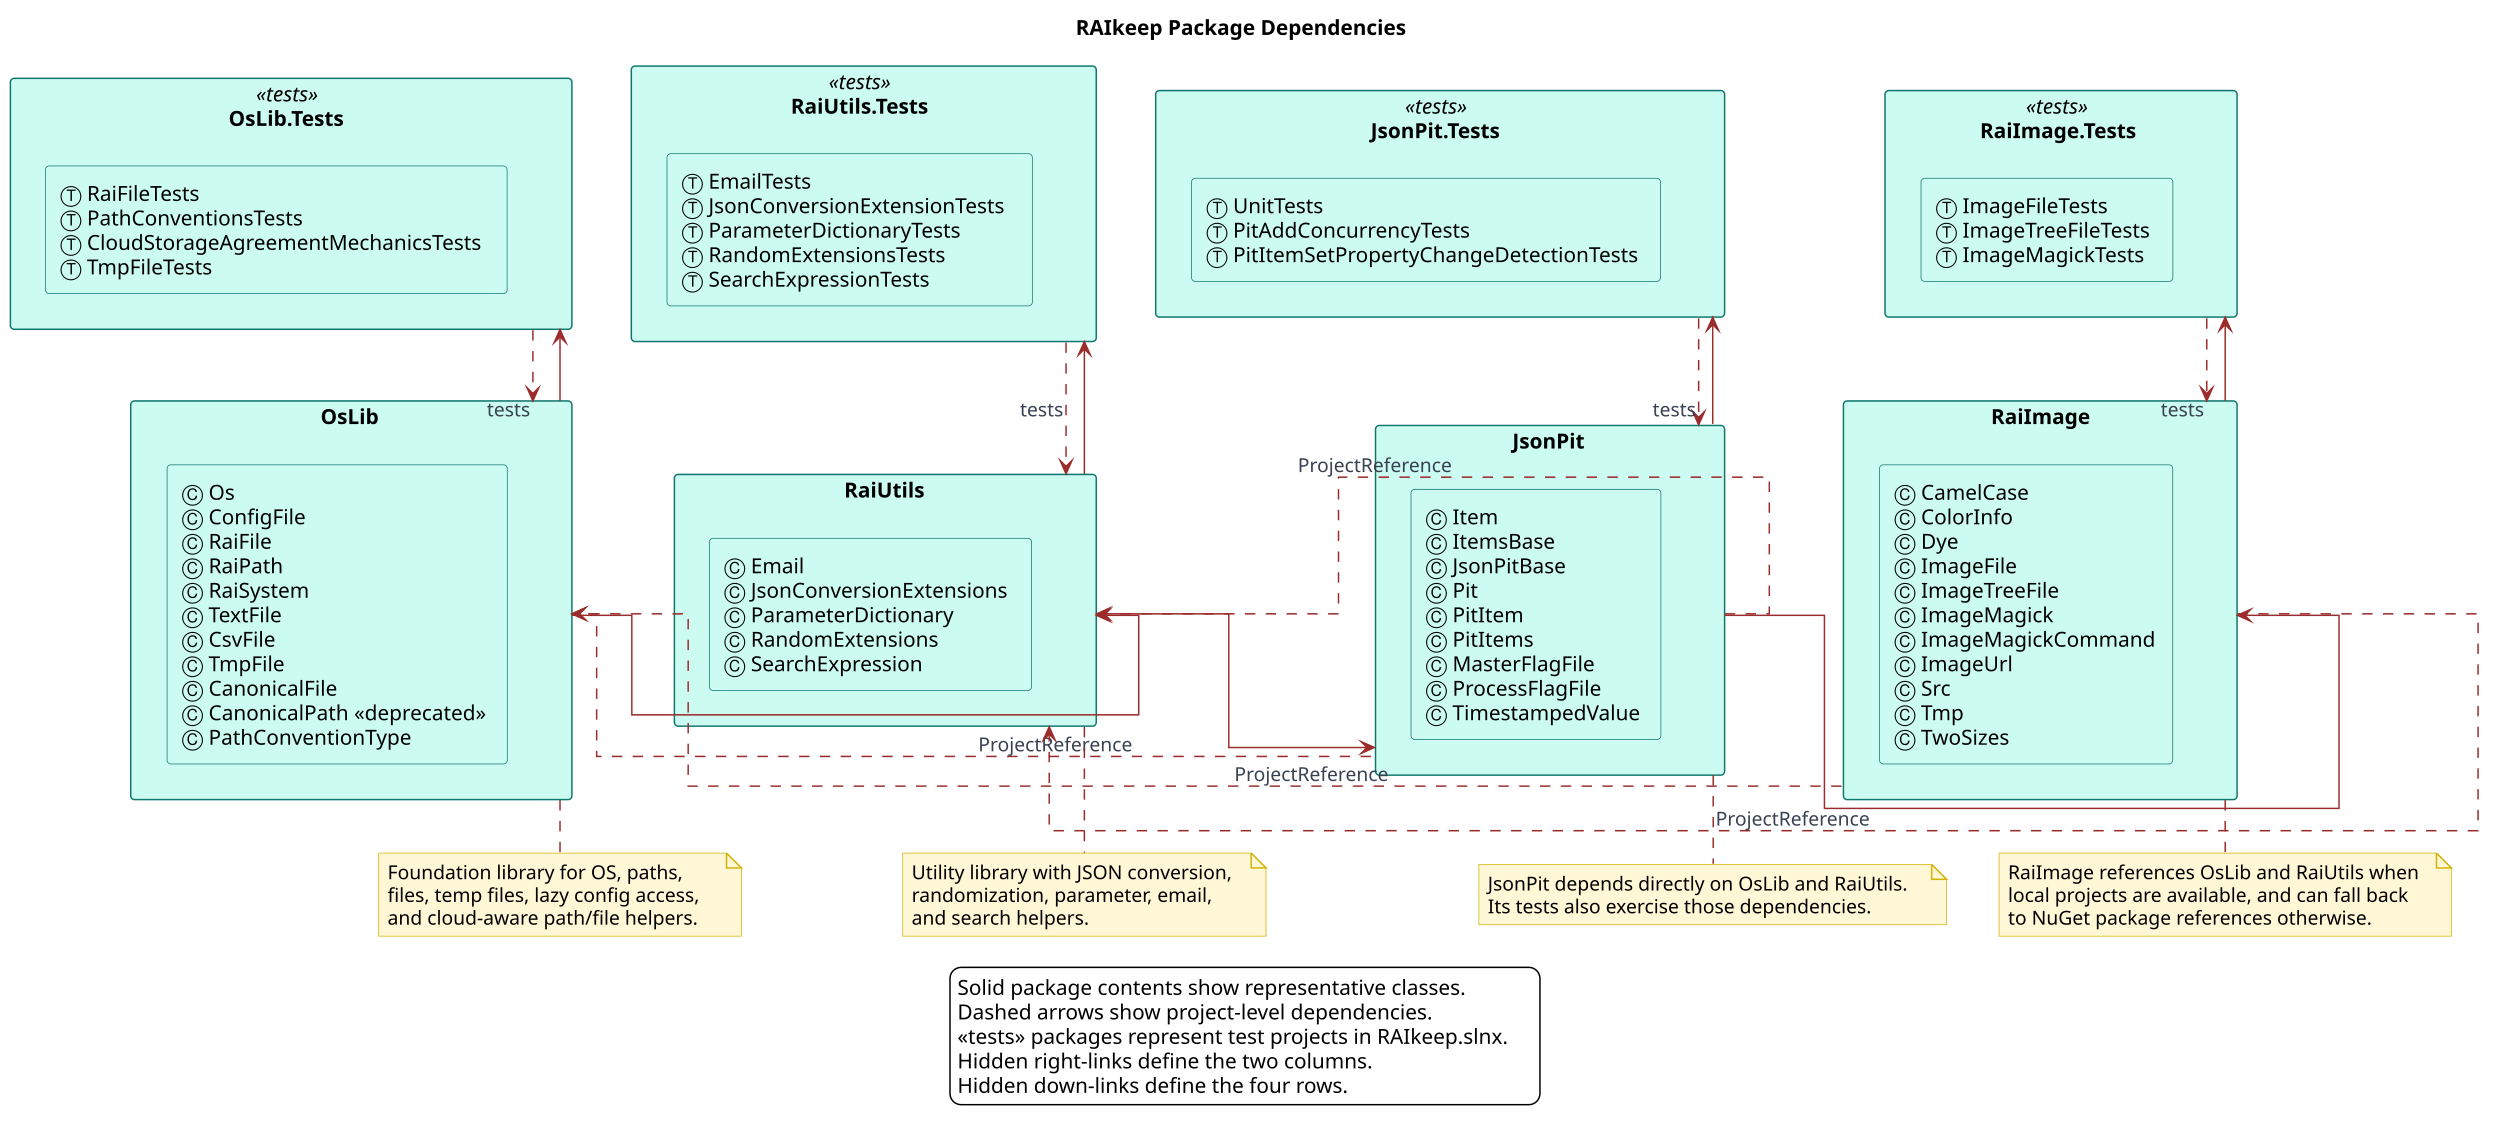
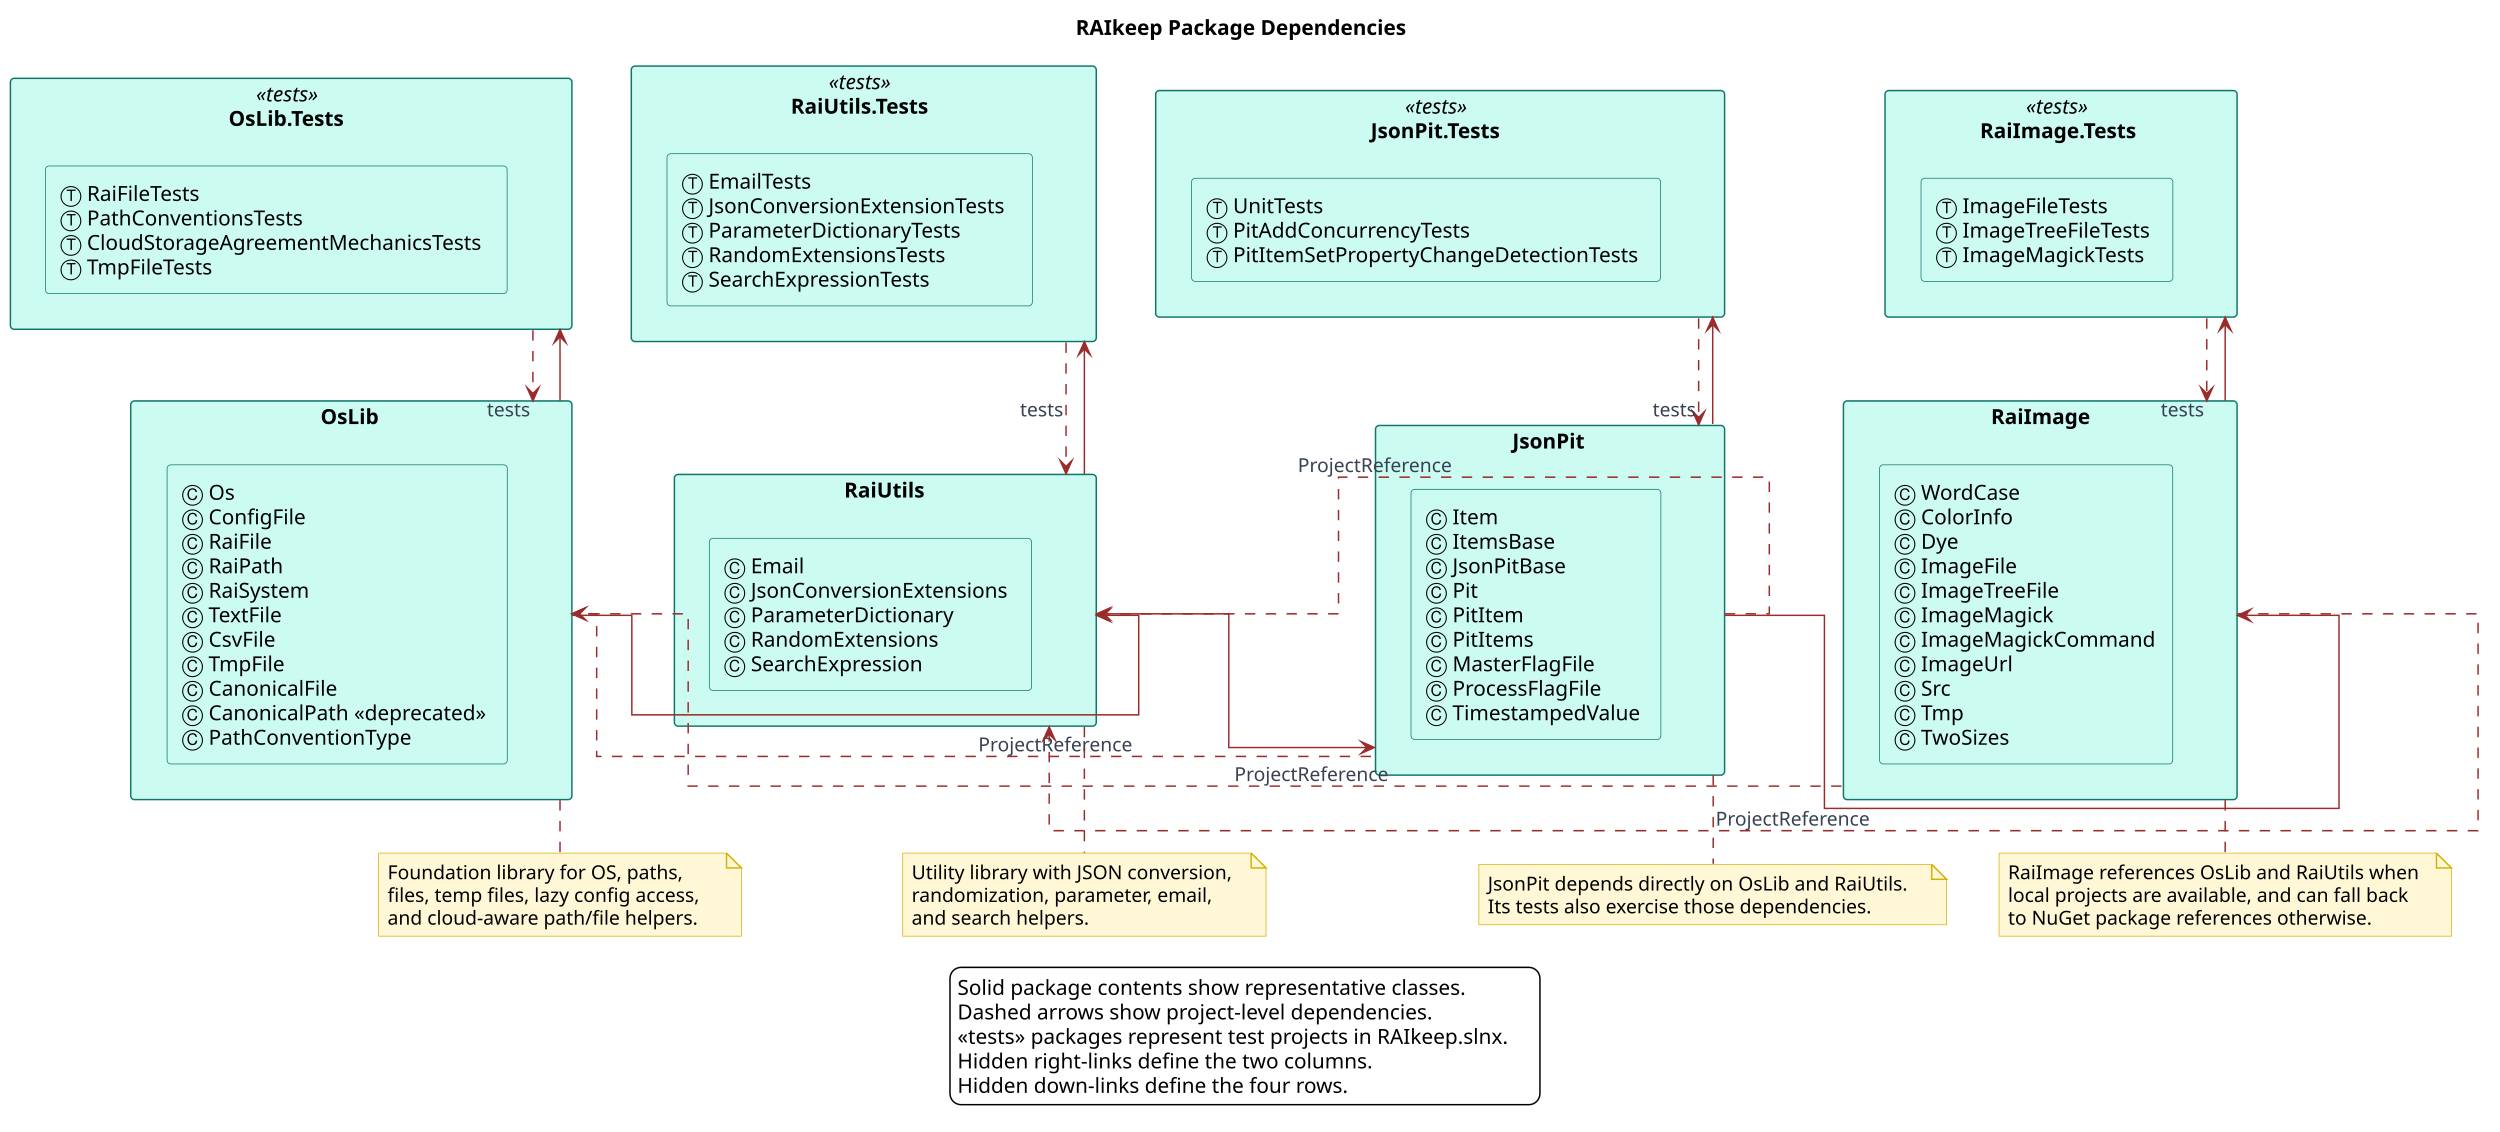
<svg xmlns="http://www.w3.org/2000/svg" contentStyleType="text/css" data-diagram-type="DESCRIPTION" height="762px" preserveAspectRatio="none" style="width:1683px;height:762px;background:#FFFFFF;" version="1.1" viewBox="0 0 1683 762" width="1683px" zoomAndPan="magnify">
  <defs />
  <g>
    <g class="title" data-source-line="2">
      <text fill="#000000" font-family="sans-serif" font-size="14" font-weight="700" lengthAdjust="spacing" textLength="227.951" x="724.139" y="23.535">RAIkeep Package Dependencies</text>
    </g>
    <g class="cluster" data-qualified-name="P_OsLib" data-source-line="40" id="ent0001">
      <rect fill="#CCFBF1" height="268.37" rx="2.5" ry="2.5" style="stroke:#0F766E;stroke-width:1;" width="297" x="88" y="269.928" />
      <text fill="#000000" font-family="sans-serif" font-size="14" font-weight="700" lengthAdjust="spacing" textLength="41.412" x="215.794" y="285.463">OsLib</text>
    </g>
    <g class="cluster" data-qualified-name="T_OsLib" data-source-line="44" id="ent0003">
      <rect fill="#CCFBF1" height="168.95" rx="2.5" ry="2.5" style="stroke:#0F766E;stroke-width:1;" width="378" x="7" y="52.728" />
      <text fill="#000000" font-family="sans-serif" font-size="14" font-style="italic" lengthAdjust="spacing" textLength="47.216" x="172.392" y="68.263">«tests»</text>
      <text fill="#000000" font-family="sans-serif" font-size="14" font-weight="700" lengthAdjust="spacing" textLength="84.239" x="153.88" y="84.752">OsLib.Tests</text>
    </g>
    <g class="cluster" data-qualified-name="P_RaiUtils" data-source-line="48" id="ent0005">
      <rect fill="#CCFBF1" height="169.44" rx="2.5" ry="2.5" style="stroke:#0F766E;stroke-width:1;" width="284" x="454" y="319.388" />
      <text fill="#000000" font-family="sans-serif" font-size="14" font-weight="700" lengthAdjust="spacing" textLength="55.446" x="568.277" y="334.923">RaiUtils</text>
    </g>
    <g class="cluster" data-qualified-name="T_RaiUtils" data-source-line="52" id="ent0007">
      <rect fill="#CCFBF1" height="185.44" rx="2.5" ry="2.5" style="stroke:#0F766E;stroke-width:1;" width="313" x="425" y="44.488" />
      <text fill="#000000" font-family="sans-serif" font-size="14" font-style="italic" lengthAdjust="spacing" textLength="47.216" x="557.892" y="60.023">«tests»</text>
      <text fill="#000000" font-family="sans-serif" font-size="14" font-weight="700" lengthAdjust="spacing" textLength="98.273" x="532.363" y="76.512">RaiUtils.Tests</text>
    </g>
    <g class="cluster" data-qualified-name="P_JsonPit" data-source-line="56" id="ent0009">
      <rect fill="#CCFBF1" height="235.39" rx="2.5" ry="2.5" style="stroke:#0F766E;stroke-width:1;" width="235" x="926" y="286.418" />
      <text fill="#000000" font-family="sans-serif" font-size="14" font-weight="700" lengthAdjust="spacing" textLength="50.723" x="1018.139" y="301.953">JsonPit</text>
    </g>
    <g class="cluster" data-qualified-name="T_JsonPit" data-source-line="60" id="ent0011">
      <rect fill="#CCFBF1" height="152.47" rx="2.5" ry="2.5" style="stroke:#0F766E;stroke-width:1;" width="383" x="778" y="60.968" />
      <text fill="#000000" font-family="sans-serif" font-size="14" font-style="italic" lengthAdjust="spacing" textLength="47.216" x="945.892" y="76.503">«tests»</text>
      <text fill="#000000" font-family="sans-serif" font-size="14" font-weight="700" lengthAdjust="spacing" textLength="93.55" x="922.725" y="92.992">JsonPit.Tests</text>
    </g>
    <g class="cluster" data-qualified-name="P_RaiImage" data-source-line="64" id="ent0013">
      <rect fill="#CCFBF1" height="268.37" rx="2.5" ry="2.5" style="stroke:#0F766E;stroke-width:1;" width="265" x="1241" y="269.928" />
      <text fill="#000000" font-family="sans-serif" font-size="14" font-weight="700" lengthAdjust="spacing" textLength="66.329" x="1340.335" y="285.463">RaiImage</text>
    </g>
    <g class="cluster" data-qualified-name="T_RaiImage" data-source-line="68" id="ent0015">
      <rect fill="#CCFBF1" height="152.47" rx="2.5" ry="2.5" style="stroke:#0F766E;stroke-width:1;" width="237" x="1269" y="60.968" />
      <text fill="#000000" font-family="sans-serif" font-size="14" font-style="italic" lengthAdjust="spacing" textLength="47.216" x="1363.892" y="76.503">«tests»</text>
      <text fill="#000000" font-family="sans-serif" font-size="14" font-weight="700" lengthAdjust="spacing" textLength="109.156" x="1332.922" y="92.992">RaiImage.Tests</text>
    </g>
    <g class="entity" data-qualified-name="P_OsLib.M_OsLib" data-source-line="41" id="ent0002">
      <rect fill="#CCFBF1" height="201.371" rx="2.5" ry="2.5" style="stroke:#0F766E;stroke-width:0.5;" width="229.016" x="112.49" y="312.928" />
      <text fill="#000000" font-family="sans-serif" font-size="14" lengthAdjust="spacing" textLength="36.442" x="122.49" y="336.463">Ⓒ Os</text>
      <text fill="#000000" font-family="sans-serif" font-size="14" lengthAdjust="spacing" textLength="86.728" x="122.49" y="352.952">Ⓒ ConfigFile</text>
      <text fill="#000000" font-family="sans-serif" font-size="14" lengthAdjust="spacing" textLength="62.46" x="122.49" y="369.44">Ⓒ RaiFile</text>
      <text fill="#000000" font-family="sans-serif" font-size="14" lengthAdjust="spacing" textLength="68.455" x="122.49" y="385.928">Ⓒ RaiPath</text>
      <text fill="#000000" font-family="sans-serif" font-size="14" lengthAdjust="spacing" textLength="87.158" x="122.49" y="402.417">Ⓒ RaiSystem</text>
      <text fill="#000000" font-family="sans-serif" font-size="14" lengthAdjust="spacing" textLength="72.304" x="122.49" y="418.905">Ⓒ TextFile</text>
      <text fill="#000000" font-family="sans-serif" font-size="14" lengthAdjust="spacing" textLength="65.898" x="122.49" y="435.393">Ⓒ CsvFile</text>
      <text fill="#000000" font-family="sans-serif" font-size="14" lengthAdjust="spacing" textLength="72.564" x="122.49" y="451.881">Ⓒ TmpFile</text>
      <text fill="#000000" font-family="sans-serif" font-size="14" lengthAdjust="spacing" textLength="108.22" x="122.49" y="468.37">Ⓒ CanonicalFile</text>
      <text fill="#000000" font-family="sans-serif" font-size="14" lengthAdjust="spacing" textLength="209.016" x="122.49" y="484.858">Ⓒ CanonicalPath «deprecated»</text>
      <text fill="#000000" font-family="sans-serif" font-size="14" lengthAdjust="spacing" textLength="157.883" x="122.49" y="501.346">Ⓒ PathConventionType</text>
    </g>
    <g class="entity" data-qualified-name="T_OsLib.M_T_OsLib" data-source-line="45" id="ent0004">
      <rect fill="#CCFBF1" height="85.953" rx="2.5" ry="2.5" style="stroke:#0F766E;stroke-width:0.5;" width="310.794" x="30.6" y="111.728" />
      <text fill="#000000" font-family="sans-serif" font-size="14" lengthAdjust="spacing" textLength="98.622" x="40.6" y="135.263">Ⓣ RaiFileTests</text>
      <text fill="#000000" font-family="sans-serif" font-size="14" lengthAdjust="spacing" textLength="168.403" x="40.6" y="151.752">Ⓣ PathConventionsTests</text>
      <text fill="#000000" font-family="sans-serif" font-size="14" lengthAdjust="spacing" textLength="290.794" x="40.6" y="168.24">Ⓣ CloudStorageAgreementMechanicsTests</text>
      <text fill="#000000" font-family="sans-serif" font-size="14" lengthAdjust="spacing" textLength="108.726" x="40.6" y="184.728">Ⓣ TmpFileTests</text>
    </g>
    <g class="entity" data-qualified-name="P_RaiUtils.M_RaiUtils" data-source-line="49" id="ent0006">
      <rect fill="#CCFBF1" height="102.441" rx="2.5" ry="2.5" style="stroke:#0F766E;stroke-width:0.5;" width="216.936" x="477.53" y="362.388" />
      <text fill="#000000" font-family="sans-serif" font-size="14" lengthAdjust="spacing" textLength="54.913" x="487.53" y="385.923">Ⓒ Email</text>
      <text fill="#000000" font-family="sans-serif" font-size="14" lengthAdjust="spacing" textLength="196.936" x="487.53" y="402.412">Ⓒ JsonConversionExtensions</text>
      <text fill="#000000" font-family="sans-serif" font-size="14" lengthAdjust="spacing" textLength="156.044" x="487.53" y="418.9">Ⓒ ParameterDictionary</text>
      <text fill="#000000" font-family="sans-serif" font-size="14" lengthAdjust="spacing" textLength="147.69" x="487.53" y="435.388">Ⓒ RandomExtensions</text>
      <text fill="#000000" font-family="sans-serif" font-size="14" lengthAdjust="spacing" textLength="137.211" x="487.53" y="451.877">Ⓒ SearchExpression</text>
    </g>
    <g class="entity" data-qualified-name="T_RaiUtils.M_T_RaiUtils" data-source-line="53" id="ent0008">
      <rect fill="#CCFBF1" height="102.441" rx="2.5" ry="2.5" style="stroke:#0F766E;stroke-width:0.5;" width="245.962" x="449.02" y="103.488" />
      <text fill="#000000" font-family="sans-serif" font-size="14" lengthAdjust="spacing" textLength="91.075" x="459.02" y="127.023">Ⓣ EmailTests</text>
      <text fill="#000000" font-family="sans-serif" font-size="14" lengthAdjust="spacing" textLength="225.962" x="459.02" y="143.512">Ⓣ JsonConversionExtensionTests</text>
      <text fill="#000000" font-family="sans-serif" font-size="14" lengthAdjust="spacing" textLength="192.206" x="459.02" y="160">Ⓣ ParameterDictionaryTests</text>
      <text fill="#000000" font-family="sans-serif" font-size="14" lengthAdjust="spacing" textLength="183.852" x="459.02" y="176.488">Ⓣ RandomExtensionsTests</text>
      <text fill="#000000" font-family="sans-serif" font-size="14" lengthAdjust="spacing" textLength="173.373" x="459.02" y="192.977">Ⓣ SearchExpressionTests</text>
    </g>
    <g class="entity" data-qualified-name="P_JsonPit.M_JsonPit" data-source-line="57" id="ent0010">
      <rect fill="#CCFBF1" height="168.394" rx="2.5" ry="2.5" style="stroke:#0F766E;stroke-width:0.5;" width="168.217" x="949.89" y="329.418" />
      <text fill="#000000" font-family="sans-serif" font-size="14" lengthAdjust="spacing" textLength="48.569" x="959.89" y="352.953">Ⓒ Item</text>
      <text fill="#000000" font-family="sans-serif" font-size="14" lengthAdjust="spacing" textLength="86.427" x="959.89" y="369.442">Ⓒ ItemsBase</text>
      <text fill="#000000" font-family="sans-serif" font-size="14" lengthAdjust="spacing" textLength="94.951" x="959.89" y="385.93">Ⓒ JsonPitBase</text>
      <text fill="#000000" font-family="sans-serif" font-size="14" lengthAdjust="spacing" textLength="35.451" x="959.89" y="402.418">Ⓒ Pit</text>
      <text fill="#000000" font-family="sans-serif" font-size="14" lengthAdjust="spacing" textLength="65.591" x="959.89" y="418.907">Ⓒ PitItem</text>
      <text fill="#000000" font-family="sans-serif" font-size="14" lengthAdjust="spacing" textLength="72.728" x="959.89" y="435.395">Ⓒ PitItems</text>
      <text fill="#000000" font-family="sans-serif" font-size="14" lengthAdjust="spacing" textLength="115.534" x="959.89" y="451.883">Ⓒ MasterFlagFile</text>
      <text fill="#000000" font-family="sans-serif" font-size="14" lengthAdjust="spacing" textLength="121.153" x="959.89" y="468.371">Ⓒ ProcessFlagFile</text>
      <text fill="#000000" font-family="sans-serif" font-size="14" lengthAdjust="spacing" textLength="148.217" x="959.89" y="484.86">Ⓒ TimestampedValue</text>
    </g>
    <g class="entity" data-qualified-name="T_JsonPit.M_T_JsonPit" data-source-line="61" id="ent0012">
      <rect fill="#CCFBF1" height="69.465" rx="2.5" ry="2.5" style="stroke:#0F766E;stroke-width:0.5;" width="315.675" x="802.16" y="119.968" />
      <text fill="#000000" font-family="sans-serif" font-size="14" lengthAdjust="spacing" textLength="82.264" x="812.16" y="143.503">Ⓣ UnitTests</text>
      <text fill="#000000" font-family="sans-serif" font-size="14" lengthAdjust="spacing" textLength="184.16" x="812.16" y="159.992">Ⓣ PitAddConcurrencyTests</text>
      <text fill="#000000" font-family="sans-serif" font-size="14" lengthAdjust="spacing" textLength="295.675" x="812.16" y="176.48">Ⓣ PitItemSetPropertyChangeDetectionTests</text>
    </g>
    <g class="entity" data-qualified-name="P_RaiImage.M_RaiImage" data-source-line="65" id="ent0014">
      <rect fill="#CCFBF1" height="201.371" rx="2.5" ry="2.5" style="stroke:#0F766E;stroke-width:0.5;" width="197.372" x="1265.31" y="312.928" />
-       <text fill="#000000" font-family="sans-serif" font-size="14" lengthAdjust="spacing" textLength="93.119" x="1275.31" y="336.463">Ⓒ CamelCase</text>
+       <text fill="#000000" font-family="sans-serif" font-size="14" lengthAdjust="spacing" textLength="85.9" x="1275.31" y="336.463">Ⓒ WordCase</text>
      <text fill="#000000" font-family="sans-serif" font-size="14" lengthAdjust="spacing" textLength="81.56" x="1275.31" y="352.952">Ⓒ ColorInfo</text>
      <text fill="#000000" font-family="sans-serif" font-size="14" lengthAdjust="spacing" textLength="44.03" x="1275.31" y="369.44">Ⓒ Dye</text>
      <text fill="#000000" font-family="sans-serif" font-size="14" lengthAdjust="spacing" textLength="83.193" x="1275.31" y="385.928">Ⓒ ImageFile</text>
      <text fill="#000000" font-family="sans-serif" font-size="14" lengthAdjust="spacing" textLength="113.374" x="1275.31" y="402.417">Ⓒ ImageTreeFile</text>
      <text fill="#000000" font-family="sans-serif" font-size="14" lengthAdjust="spacing" textLength="107.714" x="1275.31" y="418.905">Ⓒ ImageMagick</text>
      <text fill="#000000" font-family="sans-serif" font-size="14" lengthAdjust="spacing" textLength="177.372" x="1275.31" y="435.393">Ⓒ ImageMagickCommand</text>
      <text fill="#000000" font-family="sans-serif" font-size="14" lengthAdjust="spacing" textLength="79.269" x="1275.31" y="451.881">Ⓒ ImageUrl</text>
      <text fill="#000000" font-family="sans-serif" font-size="14" lengthAdjust="spacing" textLength="38.869" x="1275.31" y="468.37">Ⓒ Src</text>
      <text fill="#000000" font-family="sans-serif" font-size="14" lengthAdjust="spacing" textLength="49.164" x="1275.31" y="484.858">Ⓒ Tmp</text>
      <text fill="#000000" font-family="sans-serif" font-size="14" lengthAdjust="spacing" textLength="81.218" x="1275.31" y="501.346">Ⓒ TwoSizes</text>
    </g>
    <g class="entity" data-qualified-name="T_RaiImage.M_T_RaiImage" data-source-line="69" id="ent0016">
      <rect fill="#CCFBF1" height="69.465" rx="2.5" ry="2.5" style="stroke:#0F766E;stroke-width:0.5;" width="169.536" x="1293.23" y="119.968" />
      <text fill="#000000" font-family="sans-serif" font-size="14" lengthAdjust="spacing" textLength="119.356" x="1303.23" y="143.503">Ⓣ ImageFileTests</text>
      <text fill="#000000" font-family="sans-serif" font-size="14" lengthAdjust="spacing" textLength="149.536" x="1303.23" y="159.992">Ⓣ ImageTreeFileTests</text>
      <text fill="#000000" font-family="sans-serif" font-size="14" lengthAdjust="spacing" textLength="143.876" x="1303.23" y="176.48">Ⓣ ImageMagickTests</text>
    </g>
    <g class="entity" data-qualified-name="GMN32" data-source-line="93" id="ent0033">
      <path d="M254.91,574.298 L254.91,630.23 L499.1,630.23 L499.1,584.298 L489.1,574.298 L254.91,574.298" fill="#FFF7D6" style="stroke:#D4B106;stroke-width:0.5;" />
      <path d="M489.1,574.298 L489.1,584.298 L499.1,584.298 L489.1,574.298" fill="#FFF7D6" style="stroke:#D4B106;stroke-width:1;" />
      <text fill="#000000" font-family="sans-serif" font-size="13" lengthAdjust="spacing" textLength="206.216" x="260.91" y="591.867">Foundation library for OS, paths,</text>
      <text fill="#000000" font-family="sans-serif" font-size="13" lengthAdjust="spacing" textLength="223.19" x="260.91" y="607.177">files, temp files, lazy config access,</text>
      <text fill="#000000" font-family="sans-serif" font-size="13" lengthAdjust="spacing" textLength="220.08" x="260.91" y="622.488">and cloud-aware path/file helpers.</text>
    </g>
    <g class="entity" data-qualified-name="GMN35" data-source-line="99" id="ent0036">
      <path d="M607.72,574.298 L607.72,630.23 L852.284,630.23 L852.284,584.298 L842.284,574.298 L607.72,574.298" fill="#FFF7D6" style="stroke:#D4B106;stroke-width:0.5;" />
      <path d="M842.284,574.298 L842.284,584.298 L852.284,584.298 L842.284,574.298" fill="#FFF7D6" style="stroke:#D4B106;stroke-width:1;" />
      <text fill="#000000" font-family="sans-serif" font-size="13" lengthAdjust="spacing" textLength="223.565" x="613.72" y="591.867">Utility library with JSON conversion,</text>
      <text fill="#000000" font-family="sans-serif" font-size="13" lengthAdjust="spacing" textLength="211.237" x="613.72" y="607.177">randomization, parameter, email,</text>
      <text fill="#000000" font-family="sans-serif" font-size="13" lengthAdjust="spacing" textLength="123.303" x="613.72" y="622.488">and search helpers.</text>
    </g>
    <g class="entity" data-qualified-name="GMN38" data-source-line="105" id="ent0039">
      <path d="M995.56,581.948 L995.56,622.569 L1310.431,622.569 L1310.431,591.948 L1300.431,581.948 L995.56,581.948" fill="#FFF7D6" style="stroke:#D4B106;stroke-width:0.5;" />
      <path d="M1300.431,581.948 L1300.431,591.948 L1310.431,591.948 L1300.431,581.948" fill="#FFF7D6" style="stroke:#D4B106;stroke-width:1;" />
      <text fill="#000000" font-family="sans-serif" font-size="13" lengthAdjust="spacing" textLength="293.871" x="1001.56" y="599.517">JsonPit depends directly on OsLib and RaiUtils.</text>
      <text fill="#000000" font-family="sans-serif" font-size="13" lengthAdjust="spacing" textLength="269.229" x="1001.56" y="614.827">Its tests also exercise those dependencies.</text>
    </g>
    <g class="entity" data-qualified-name="GMN41" data-source-line="110" id="ent0042">
      <path d="M1345.77,574.298 L1345.77,630.23 L1650.237,630.23 L1650.237,584.298 L1640.237,574.298 L1345.77,574.298" fill="#FFF7D6" style="stroke:#D4B106;stroke-width:0.5;" />
      <path d="M1640.237,574.298 L1640.237,584.298 L1650.237,584.298 L1640.237,574.298" fill="#FFF7D6" style="stroke:#D4B106;stroke-width:1;" />
      <text fill="#000000" font-family="sans-serif" font-size="13" lengthAdjust="spacing" textLength="283.467" x="1351.77" y="591.867">RaiImage references OsLib and RaiUtils when</text>
      <text fill="#000000" font-family="sans-serif" font-size="13" lengthAdjust="spacing" textLength="282.21" x="1351.77" y="607.177">local projects are available, and can fall back</text>
      <text fill="#000000" font-family="sans-serif" font-size="13" lengthAdjust="spacing" textLength="251.596" x="1351.77" y="622.488">to NuGet package references otherwise.</text>
    </g>
    <g class="link" data-entity-1="ent0001" data-entity-2="ent0003" data-link-type="dependency" data-source-line="73" id="lnk17">
      <path d="M377,269.758 C377,268.814 377,267.871 377,266.929 C377,265.046 377,263.168 377,261.296 C377,253.809 377,246.428 377,239.256 C377,235.67 377,232.137 377,228.669 C377,226.935 377,225.217 377,223.518 C377,223.093 377,222.669 377,222.246 C377,222.141 377,222.035 377,221.93 C377,221.877 377,226.824 377,226.771" fill="none" id="P_OsLib-to-T_OsLib" style="stroke:#9B2C2C;stroke-width:1;" />
      <polygon fill="#9B2C2C" points="377,221.771,373,230.771,377,226.771,381,230.771,377,221.771" style="stroke:#9B2C2C;stroke-width:1;stroke-linejoin:miter;stroke-miterlimit:10;" />
    </g>
    <g class="link" data-entity-1="ent0003" data-entity-2="ent0001" data-link-type="dependency" data-source-line="87" id="lnk28">
      <path d="M358.75,222.278 C358.75,223.18 358.75,224.088 358.75,225.001 C358.75,228.653 358.75,232.384 358.75,236.178 C358.75,243.765 358.75,251.606 358.75,259.574 C358.75,261.565 358.75,263.565 358.75,265.571 C358.75,266.574 358.75,267.578 358.75,268.583 C358.75,268.835 358.75,269.086 358.75,269.338 C358.75,269.464 358.75,269.589 358.75,269.715 C358.75,269.778 358.75,264.841 358.75,264.904" fill="none" id="T_OsLib-to-P_OsLib" style="stroke:#9B2C2C;stroke-width:1;stroke-dasharray:7,7;" />
      <polygon fill="#9B2C2C" points="358.75,269.904,362.75,260.904,358.75,264.904,354.75,260.904,358.75,269.904" style="stroke:#9B2C2C;stroke-width:1;stroke-linejoin:miter;stroke-miterlimit:10;" />
      <text fill="#374151" font-family="'Casual'" font-size="13" lengthAdjust="spacing" textLength="30.221" x="327.75" y="280.297">tests</text>
    </g>
    <g class="link" data-entity-1="ent0005" data-entity-2="ent0007" data-link-type="dependency" data-source-line="74" id="lnk18">
      <path d="M730,319.169 C730,318.71 730,318.25 730,317.791 C730,314.11 730,310.391 730,306.646 C730,299.155 730,291.561 730,283.968 C730,268.782 730,253.599 730,239.256 C730,237.463 730,235.683 730,233.918 C730,233.035 730,232.157 730,231.282 C730,230.844 730,235.408 730,234.972" fill="none" id="P_RaiUtils-to-T_RaiUtils" style="stroke:#9B2C2C;stroke-width:1;" />
      <polygon fill="#9B2C2C" points="730,229.972,726,238.972,730,234.972,734,238.972,730,229.972" style="stroke:#9B2C2C;stroke-width:1;stroke-linejoin:miter;stroke-miterlimit:10;" />
    </g>
    <g class="link" data-entity-1="ent0007" data-entity-2="ent0005" data-link-type="dependency" data-source-line="88" id="lnk29">
      <path d="M717.66,230.536 C717.66,232.399 717.66,234.28 717.66,236.178 C717.66,251.353 717.66,267.541 717.66,283.728 C717.66,291.822 717.66,299.916 717.66,307.883 C717.66,309.875 717.66,311.859 717.66,313.833 C717.66,314.82 717.66,315.804 717.66,316.786 C717.66,317.277 717.66,317.767 717.66,318.257 C717.66,318.502 717.66,313.746 717.66,313.991" fill="none" id="T_RaiUtils-to-P_RaiUtils" style="stroke:#9B2C2C;stroke-width:1;stroke-dasharray:7,7;" />
      <polygon fill="#9B2C2C" points="717.66,318.991,721.66,309.991,717.66,313.991,713.66,309.991,717.66,318.991" style="stroke:#9B2C2C;stroke-width:1;stroke-linejoin:miter;stroke-miterlimit:10;" />
      <text fill="#374151" font-family="'Casual'" font-size="13" lengthAdjust="spacing" textLength="30.221" x="686.66" y="280.297">tests</text>
    </g>
    <g class="link" data-entity-1="ent0009" data-entity-2="ent0011" data-link-type="dependency" data-source-line="75" id="lnk19">
      <path d="M1153,285.392 C1153,284.917 1153,284.443 1153,283.968 C1153,268.782 1153,253.599 1153,239.256 C1153,232.084 1153,225.122 1153,218.475 C1153,216.813 1153,220.171 1153,218.55" fill="none" id="P_JsonPit-to-T_JsonPit" style="stroke:#9B2C2C;stroke-width:1;" />
      <polygon fill="#9B2C2C" points="1153,213.55,1149,222.55,1153,218.55,1157,222.55,1153,213.55" style="stroke:#9B2C2C;stroke-width:1;stroke-linejoin:miter;stroke-miterlimit:10;" />
    </g>
    <g class="link" data-entity-1="ent0011" data-entity-2="ent0009" data-link-type="dependency" data-source-line="89" id="lnk30">
      <path d="M1143.53,214.299 C1143.53,221.255 1143.53,228.59 1143.53,236.178 C1143.53,251.353 1143.53,267.541 1143.53,283.728 C1143.53,284.234 1143.53,284.74 1143.53,285.246 C1143.53,285.499 1143.53,280.752 1143.53,281.005" fill="none" id="T_JsonPit-to-P_JsonPit" style="stroke:#9B2C2C;stroke-width:1;stroke-dasharray:7,7;" />
      <polygon fill="#9B2C2C" points="1143.53,286.005,1147.53,277.005,1143.53,281.005,1139.53,277.005,1143.53,286.005" style="stroke:#9B2C2C;stroke-width:1;stroke-linejoin:miter;stroke-miterlimit:10;" />
      <text fill="#374151" font-family="'Casual'" font-size="13" lengthAdjust="spacing" textLength="30.221" x="1112.53" y="280.297">tests</text>
    </g>
    <g class="link" data-entity-1="ent0013" data-entity-2="ent0015" data-link-type="dependency" data-source-line="76" id="lnk20">
      <path d="M1498,269.758 C1498,268.814 1498,267.871 1498,266.929 C1498,265.046 1498,263.168 1498,261.296 C1498,253.809 1498,246.428 1498,239.256 C1498,232.084 1498,225.122 1498,218.475 C1498,216.813 1498,220.171 1498,218.55" fill="none" id="P_RaiImage-to-T_RaiImage" style="stroke:#9B2C2C;stroke-width:1;" />
      <polygon fill="#9B2C2C" points="1498,213.55,1494,222.55,1498,218.55,1502,222.55,1498,213.55" style="stroke:#9B2C2C;stroke-width:1;stroke-linejoin:miter;stroke-miterlimit:10;" />
    </g>
    <g class="link" data-entity-1="ent0015" data-entity-2="ent0013" data-link-type="dependency" data-source-line="90" id="lnk31">
      <path d="M1485.59,214.299 C1485.59,221.255 1485.59,228.59 1485.59,236.178 C1485.59,243.765 1485.59,251.606 1485.59,259.574 C1485.59,261.565 1485.59,263.565 1485.59,265.571 C1485.59,266.574 1485.59,267.578 1485.59,268.583 C1485.59,268.835 1485.59,269.086 1485.59,269.338 C1485.59,269.464 1485.59,269.589 1485.59,269.715 C1485.59,269.778 1485.59,264.841 1485.59,264.904" fill="none" id="T_RaiImage-to-P_RaiImage" style="stroke:#9B2C2C;stroke-width:1;stroke-dasharray:7,7;" />
      <polygon fill="#9B2C2C" points="1485.59,269.904,1489.59,260.904,1485.59,264.904,1481.59,260.904,1485.59,269.904" style="stroke:#9B2C2C;stroke-width:1;stroke-linejoin:miter;stroke-miterlimit:10;" />
      <text fill="#374151" font-family="'Casual'" font-size="13" lengthAdjust="spacing" textLength="30.221" x="1454.59" y="280.297">tests</text>
    </g>
    <g class="link" data-entity-1="ent0001" data-entity-2="ent0005" data-link-type="dependency" data-source-line="78" id="lnk21">
      <path d="M385.117,414.228 C385.253,414.228 385.39,414.228 385.529,414.228 C386.085,414.228 386.659,414.228 387.25,414.228 C391.982,414.228 397.792,414.228 403.436,414.228 C414.725,414.228 425.35,414.228 425.35,414.228 C425.35,414.228 425.35,481.228 425.35,481.228 C425.35,481.228 766.58,481.228 766.58,481.228 C766.58,481.228 766.58,414.228 766.58,414.228 C766.58,414.228 758.543,414.228 750.003,414.228 C747.867,414.228 745.701,414.228 743.621,414.228 C742.581,414.228 741.562,414.228 740.58,414.228 C740.089,414.228 739.607,414.228 739.136,414.228 C738.901,414.228 738.668,414.228 738.438,414.228 C738.323,414.228 743.209,414.228 743.095,414.228" fill="none" id="P_OsLib-to-P_RaiUtils" style="stroke:#9B2C2C;stroke-width:1;" />
      <polygon fill="#9B2C2C" points="738.095,414.228,747.095,418.228,743.095,414.228,747.095,410.228,738.095,414.228" style="stroke:#9B2C2C;stroke-width:1;stroke-linejoin:miter;stroke-miterlimit:10;" />
    </g>
    <g class="link" data-entity-1="ent0005" data-entity-2="ent0009" data-link-type="dependency" data-source-line="79" id="lnk22">
      <path d="M738.074,413.228 C738.18,413.228 738.286,413.228 738.393,413.228 C738.822,413.228 739.265,413.228 739.721,413.228 C740.633,413.228 741.598,413.228 742.609,413.228 C744.633,413.228 746.846,413.228 749.207,413.228 C758.651,413.228 770.467,413.228 782.025,413.228 C805.14,413.228 827.22,413.228 827.22,413.228 C827.22,413.228 827.22,503.228 827.22,503.228 C827.22,503.228 845.93,503.228 873.995,503.228 C888.028,503.228 904.399,503.228 921.939,503.228 C923.036,503.228 919.136,503.228 920.242,503.228" fill="none" id="P_RaiUtils-to-P_JsonPit" style="stroke:#9B2C2C;stroke-width:1;" />
      <polygon fill="#9B2C2C" points="925.242,503.228,916.242,499.228,920.242,503.228,916.242,507.228,925.242,503.228" style="stroke:#9B2C2C;stroke-width:1;stroke-linejoin:miter;stroke-miterlimit:10;" />
    </g>
    <g class="link" data-entity-1="ent0009" data-entity-2="ent0005" data-link-type="dependency" data-source-line="83" id="lnk25">
      <path d="M1161.123,413.228 C1161.18,413.228 1161.238,413.228 1161.296,413.228 C1161.411,413.228 1161.528,413.228 1161.645,413.228 C1165.392,413.228 1169.914,413.228 1174.277,413.228 C1183.005,413.228 1191.1,413.228 1191.1,413.228 C1191.1,413.228 1191.1,321.228 1191.1,321.228 C1191.1,321.228 901.09,321.228 901.09,321.228 C901.09,321.228 901.09,413.228 901.09,413.228 C901.09,413.228 861.595,413.228 820.556,413.228 C800.037,413.228 779.132,413.228 762.584,413.228 C754.311,413.228 747.126,413.228 741.625,413.228 C740.937,413.228 740.275,413.228 739.642,413.228 C739.325,413.228 739.014,413.228 738.711,413.228 C738.56,413.228 743.41,413.228 743.262,413.228" fill="none" id="P_JsonPit-to-P_RaiUtils" style="stroke:#9B2C2C;stroke-width:1;stroke-dasharray:7,7;" />
      <polygon fill="#9B2C2C" points="738.262,413.228,747.262,417.228,743.262,413.228,747.262,409.228,738.262,413.228" style="stroke:#9B2C2C;stroke-width:1;stroke-linejoin:miter;stroke-miterlimit:10;" />
      <text fill="#374151" font-family="'Casual'" font-size="13" lengthAdjust="spacing" textLength="105.225" x="873.66" y="317.797">ProjectReference</text>
    </g>
    <g class="link" data-entity-1="ent0009" data-entity-2="ent0013" data-link-type="dependency" data-source-line="80" id="lnk23">
      <path d="M1161.059,414.228 C1161.24,414.228 1161.424,414.228 1161.611,414.228 C1161.983,414.228 1162.365,414.228 1162.757,414.228 C1164.322,414.228 1166.034,414.228 1167.861,414.228 C1175.167,414.228 1184.308,414.228 1193.249,414.228 C1211.13,414.228 1228.21,414.228 1228.21,414.228 C1228.21,414.228 1228.21,544.228 1228.21,544.228 C1228.21,544.228 1574.62,544.228 1574.62,544.228 C1574.62,544.228 1574.62,414.228 1574.62,414.228 C1574.62,414.228 1557.217,414.228 1539,414.228 C1529.891,414.228 1520.579,414.228 1513.136,414.228 C1511.275,414.228 1509.531,414.228 1507.937,414.228 C1507.538,414.228 1507.149,414.228 1506.769,414.228 C1506.58,414.228 1511.392,414.228 1511.207,414.228" fill="none" id="P_JsonPit-to-P_RaiImage" style="stroke:#9B2C2C;stroke-width:1;" />
      <polygon fill="#9B2C2C" points="1506.207,414.228,1515.207,418.228,1511.207,414.228,1515.207,410.228,1506.207,414.228" style="stroke:#9B2C2C;stroke-width:1;stroke-linejoin:miter;stroke-miterlimit:10;" />
    </g>
    <g class="link" data-entity-1="ent0009" data-entity-2="ent0001" data-link-type="dependency" data-source-line="82" id="lnk24">
      <path d="M922.926,509.228 C921.613,509.228 920.298,509.228 918.978,509.228 C913.702,509.228 908.375,509.228 903.004,509.228 C860.033,509.228 814.196,509.228 768.36,509.228 C585.015,509.228 401.67,509.228 401.67,509.228 C401.67,509.228 401.67,413.228 401.67,413.228 C401.67,413.228 396.605,413.228 391.065,413.228 C389.68,413.228 388.265,413.228 386.893,413.228 C386.55,413.228 386.209,413.228 385.872,413.228 C385.704,413.228 385.536,413.228 385.37,413.228 C385.287,413.228 390.204,413.228 390.121,413.228" fill="none" id="P_JsonPit-to-P_OsLib" style="stroke:#9B2C2C;stroke-width:1;stroke-dasharray:7,7;" />
      <polygon fill="#9B2C2C" points="385.121,413.228,394.121,417.228,390.121,413.228,394.121,409.228,385.121,413.228" style="stroke:#9B2C2C;stroke-width:1;stroke-linejoin:miter;stroke-miterlimit:10;" />
      <text fill="#374151" font-family="'Casual'" font-size="13" lengthAdjust="spacing" textLength="105.225" x="658.58" y="505.797">ProjectReference</text>
    </g>
    <g class="link" data-entity-1="ent0013" data-entity-2="ent0001" data-link-type="dependency" data-source-line="84" id="lnk26">
      <path d="M1239.718,529.228 C1212.57,529.228 1183.941,529.228 1154.325,529.228 C1095.092,529.228 1031.911,529.228 968.73,529.228 C716.005,529.228 463.28,529.228 463.28,529.228 C463.28,529.228 463.28,413.228 463.28,413.228 C463.28,413.228 443.685,413.228 423.171,413.228 C412.914,413.228 402.428,413.228 394.046,413.228 C391.951,413.228 389.987,413.228 388.191,413.228 C387.293,413.228 386.437,413.228 385.628,413.228 C385.425,413.228 390.226,413.228 390.029,413.228" fill="none" id="P_RaiImage-to-P_OsLib" style="stroke:#9B2C2C;stroke-width:1;stroke-dasharray:7,7;" />
      <polygon fill="#9B2C2C" points="385.029,413.228,394.029,417.228,390.029,413.228,394.029,409.228,385.029,413.228" style="stroke:#9B2C2C;stroke-width:1;stroke-linejoin:miter;stroke-miterlimit:10;" />
      <text fill="#374151" font-family="'Casual'" font-size="13" lengthAdjust="spacing" textLength="105.225" x="830.98" y="525.797">ProjectReference</text>
    </g>
    <g class="link" data-entity-1="ent0013" data-entity-2="ent0005" data-link-type="dependency" data-source-line="85" id="lnk27">
      <path d="M1506.222,413.228 C1506.37,413.228 1506.518,413.228 1506.669,413.228 C1506.971,413.228 1507.279,413.228 1507.595,413.228 C1508.225,413.228 1508.883,413.228 1509.568,413.228 C1515.041,413.228 1522.189,413.228 1530.42,413.228 C1546.884,413.228 1567.684,413.228 1588.1,413.228 C1628.932,413.228 1668.23,413.228 1668.23,413.228 C1668.23,413.228 1668.23,559.228 1668.23,559.228 C1668.23,559.228 706.32,559.228 706.32,559.228 C706.32,559.228 706.32,550.166 706.32,536.572 C706.32,529.775 706.32,521.846 706.32,513.349 C706.32,509.101 706.32,504.712 706.32,500.251 C706.32,498.021 706.32,495.773 706.32,493.516 C706.32,492.388 706.32,491.257 706.32,490.126 C706.32,489.843 706.32,494.56 706.32,494.277" fill="none" id="P_RaiImage-to-P_RaiUtils" style="stroke:#9B2C2C;stroke-width:1;stroke-dasharray:7,7;" />
      <polygon fill="#9B2C2C" points="706.32,489.277,702.32,498.277,706.32,494.277,710.32,498.277,706.32,489.277" style="stroke:#9B2C2C;stroke-width:1;stroke-linejoin:miter;stroke-miterlimit:10;" />
      <text fill="#374151" font-family="'Casual'" font-size="13" lengthAdjust="spacing" textLength="105.225" x="1154.97" y="555.797">ProjectReference</text>
    </g>
    <g class="link" data-entity-1="ent0001" data-entity-2="ent0033" data-link-type="association" data-source-line="93" id="lnk34">
      <path d="M377,538.665 C377,539.67 377,540.67 377,541.664 C377,545.641 377,549.525 377,553.283 C377,560.8 377,567.812 377,574.048" fill="none" id="P_OsLib-GMN32" style="stroke:#9B2C2C;stroke-width:1;stroke-dasharray:7,7;" />
    </g>
    <g class="link" data-entity-1="ent0005" data-entity-2="ent0036" data-link-type="association" data-source-line="99" id="lnk37">
      <path d="M730,489.355 C730,489.615 730,489.874 730,490.134 C730,490.654 730,491.175 730,491.696 C730,495.866 730,500.081 730,504.304 C730,512.752 730,521.239 730,529.492 C730,546 730,561.576 730,574.048" fill="none" id="P_RaiUtils-GMN35" style="stroke:#9B2C2C;stroke-width:1;stroke-dasharray:7,7;" />
    </g>
    <g class="link" data-entity-1="ent0009" data-entity-2="ent0039" data-link-type="association" data-source-line="105" id="lnk40">
      <path d="M1153.33,521.901 C1153.33,522.457 1153.33,523.013 1153.33,523.568 C1153.33,528.008 1153.33,532.4 1153.33,536.704 C1153.33,553.921 1153.33,569.723 1153.33,581.498" fill="none" id="P_JsonPit-GMN38" style="stroke:#9B2C2C;stroke-width:1;stroke-dasharray:7,7;" />
    </g>
    <g class="link" data-entity-1="ent0013" data-entity-2="ent0042" data-link-type="association" data-source-line="110" id="lnk43">
      <path d="M1498,538.665 C1498,539.67 1498,540.67 1498,541.664 C1498,545.641 1498,549.525 1498,553.283 C1498,560.8 1498,567.812 1498,574.048" fill="none" id="P_RaiImage-GMN41" style="stroke:#9B2C2C;stroke-width:1;stroke-dasharray:7,7;" />
    </g>
    <g class="legend" data-source-line="115">
      <rect fill="none" height="92.441" rx="7.5" ry="7.5" style="stroke:#000000;stroke-width:1;" width="397.16" x="639.535" y="651.23" />
      <text fill="#000000" font-family="sans-serif" font-size="14" lengthAdjust="spacing" textLength="354.498" x="644.535" y="669.765">Solid package contents show representative classes.</text>
      <text fill="#000000" font-family="sans-serif" font-size="14" lengthAdjust="spacing" textLength="333.737" x="644.535" y="686.253">Dashed arrows show project-level dependencies.</text>
      <text fill="#000000" font-family="sans-serif" font-size="14" lengthAdjust="spacing" textLength="387.16" x="644.535" y="702.742">«tests» packages represent test projects in RAIkeep.slnx.</text>
      <text fill="#000000" font-family="sans-serif" font-size="14" lengthAdjust="spacing" textLength="293.699" x="644.535" y="719.23">Hidden right-links define the two columns.</text>
      <text fill="#000000" font-family="sans-serif" font-size="14" lengthAdjust="spacing" textLength="276.548" x="644.535" y="735.718">Hidden down-links define the four rows.</text>
    </g>
  </g>
</svg>
